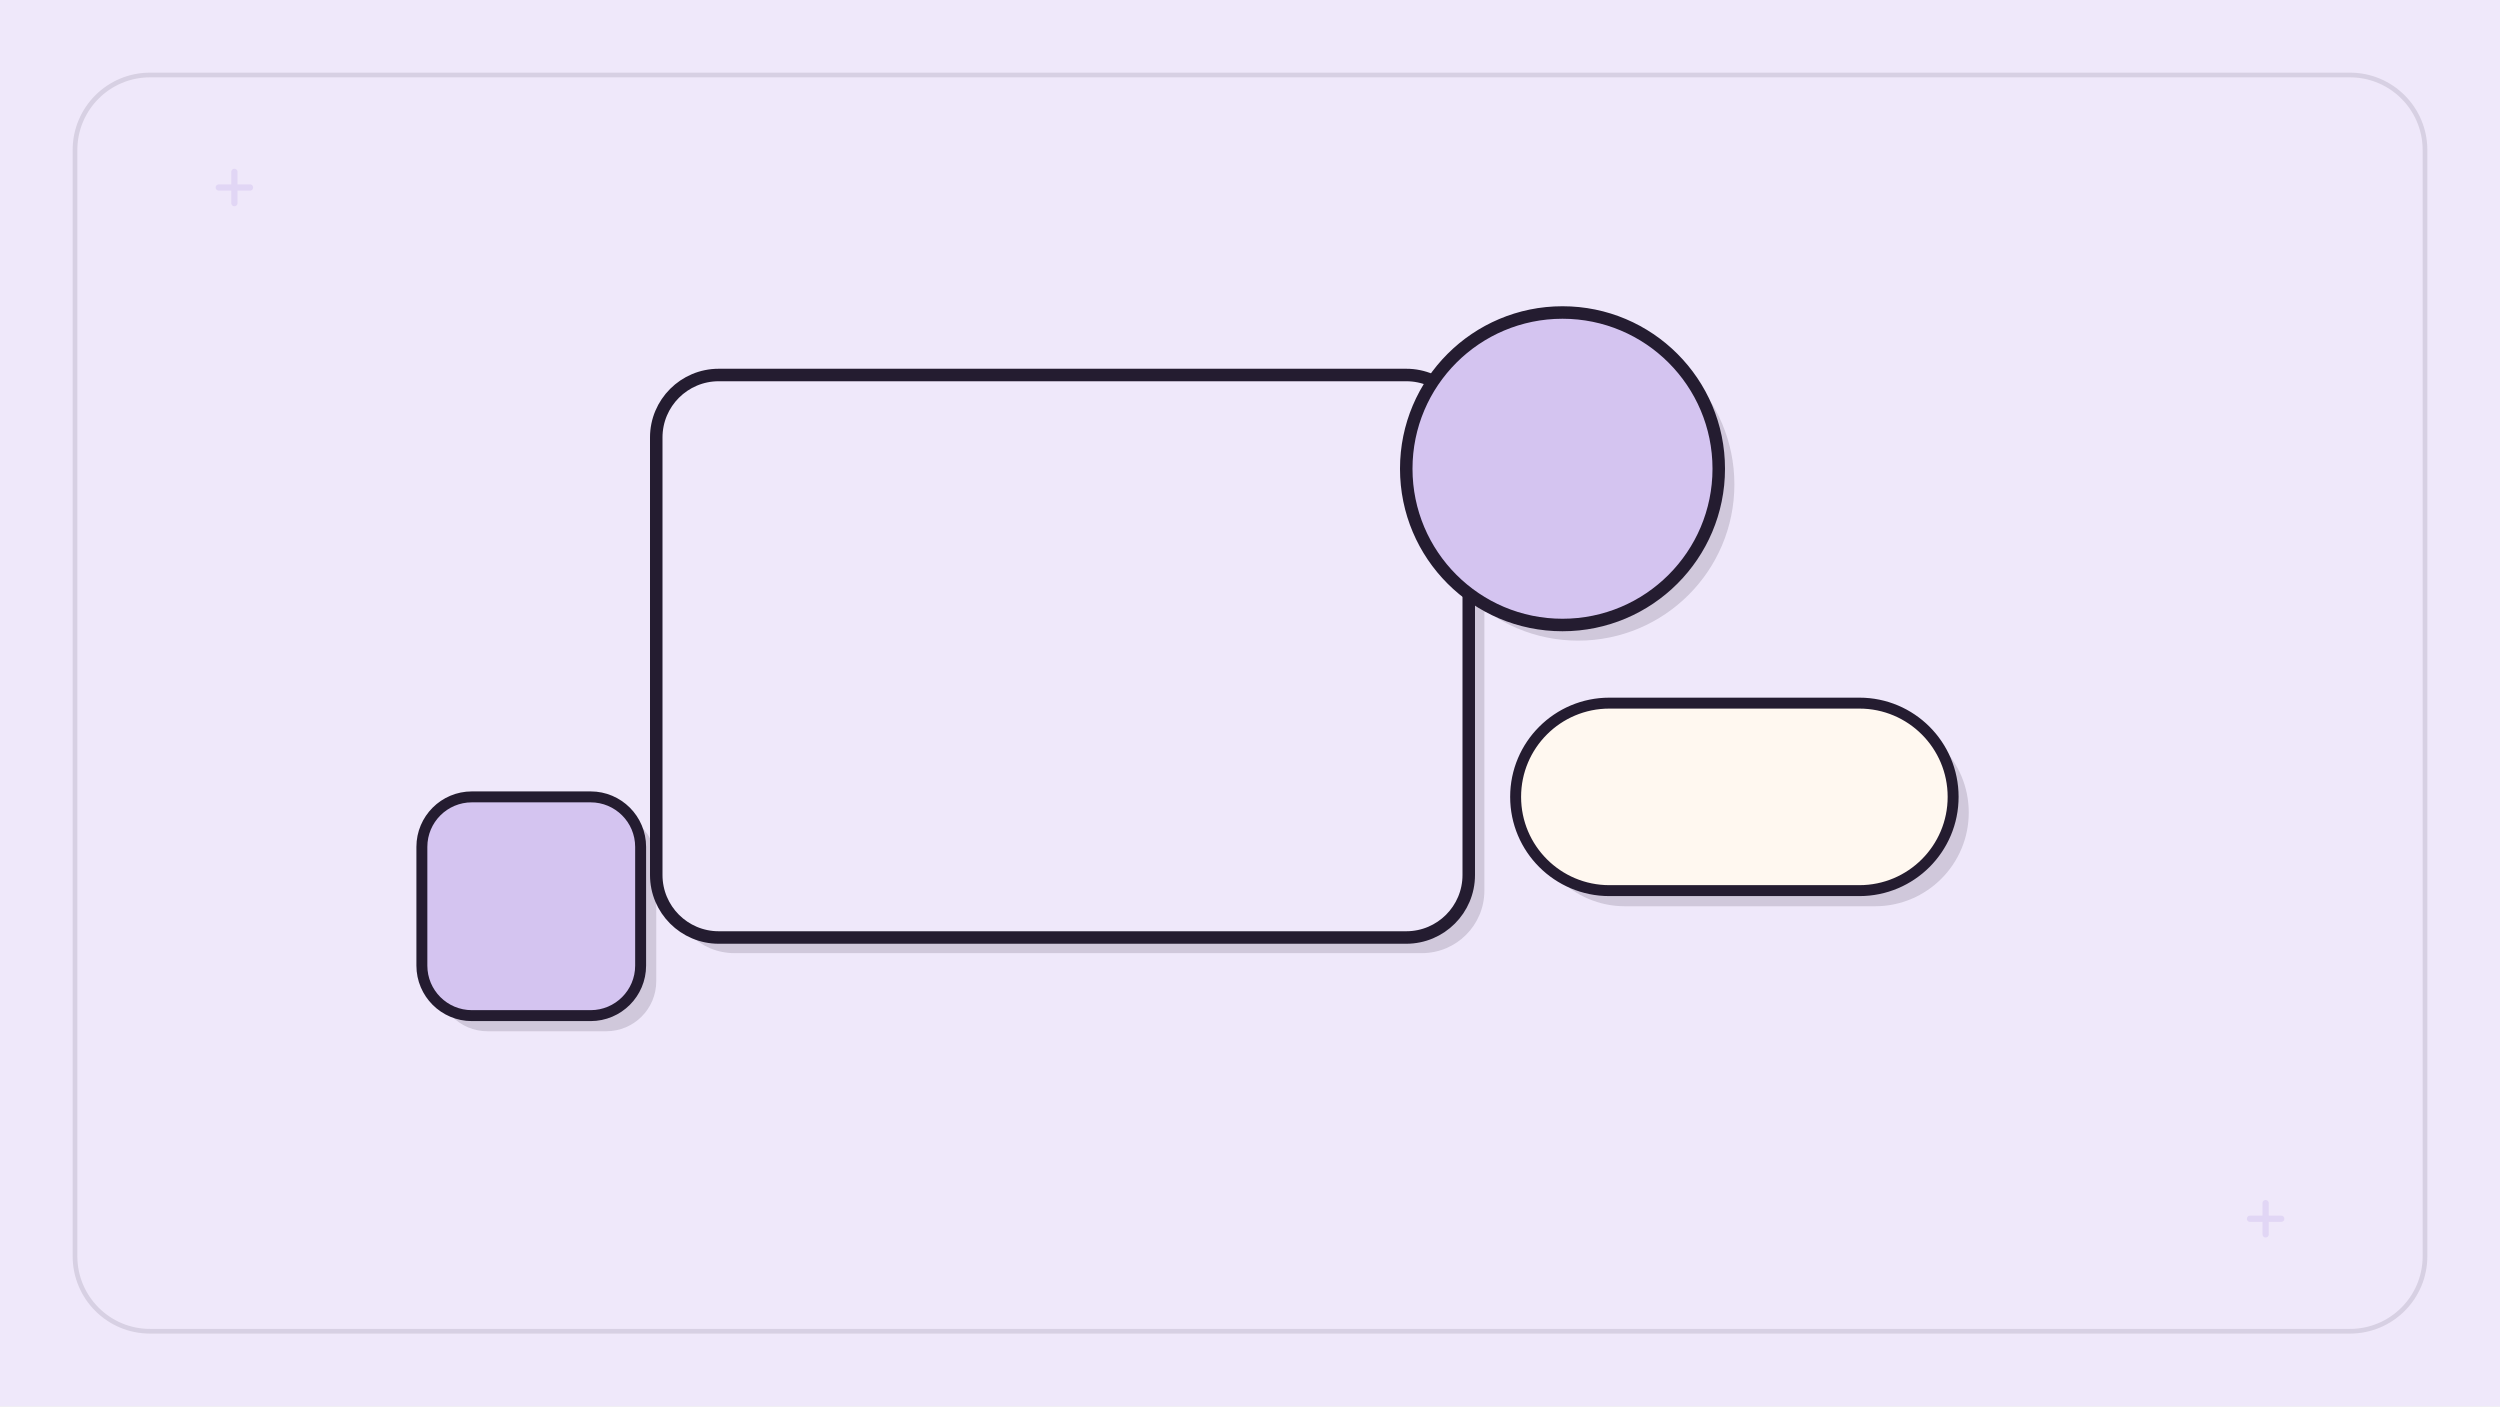
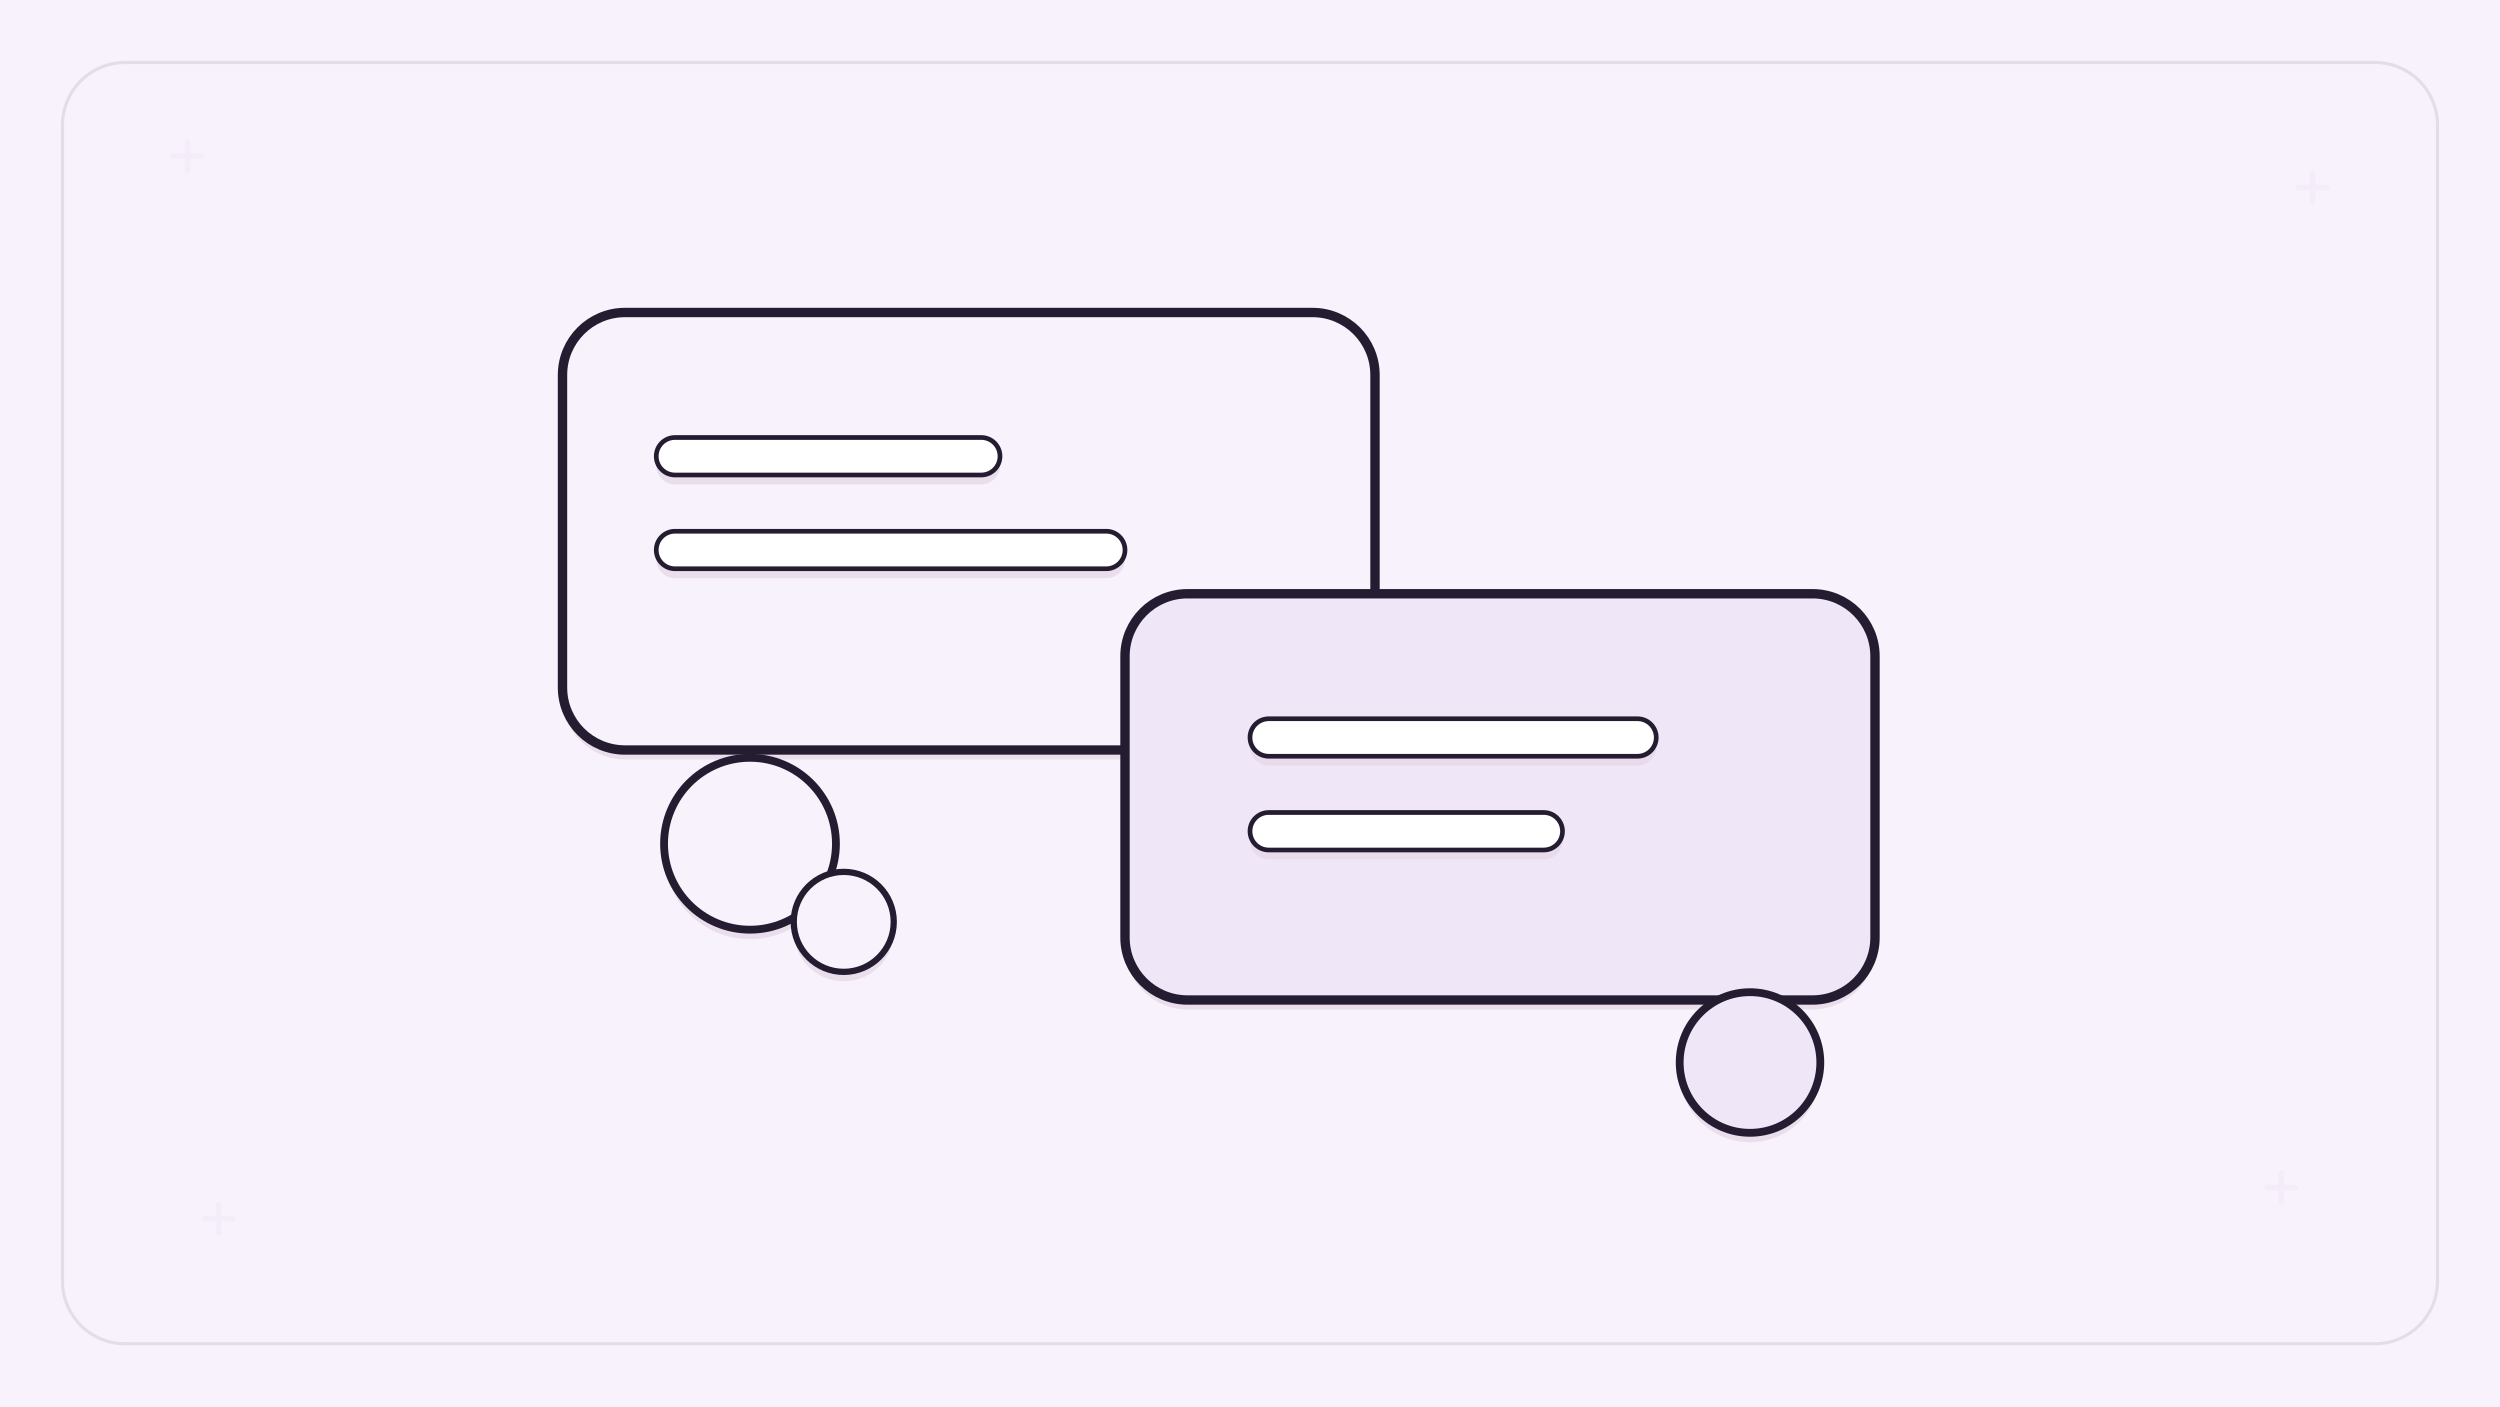
<svg xmlns="http://www.w3.org/2000/svg" viewBox="0 0 1600 900" width="1600" height="900" role="img" aria-label="Generated cover art (opinion motif). Not a photo.">
-   <rect width="1600" height="900" fill="#efe8fa" />
-   <rect x="48" y="48" width="1504" height="804" rx="48" fill="none" stroke="#241c30" stroke-width="3" opacity=".12" />
-   <rect x="430" y="250" width="520" height="360" rx="40" fill="#241c30" opacity=".16" />
-   <rect x="420" y="240" width="520" height="360" rx="40" fill="#efe8fa" stroke="#241c30" stroke-width="8" />
-   <circle cx="1010" cy="310" r="100" fill="#241c30" opacity=".16" />
-   <circle cx="1000" cy="300" r="100" fill="#d4c4f0" stroke="#241c30" stroke-width="8" />
-   <rect x="980" y="460" width="280" height="120" rx="60" fill="#241c30" opacity=".16" />
-   <rect x="970" y="450" width="280" height="120" rx="60" fill="#fff8f0" stroke="#241c30" stroke-width="7" />
-   <rect x="280" y="520" width="140" height="140" rx="32" fill="#241c30" opacity=".16" />
-   <rect x="270" y="510" width="140" height="140" rx="32" fill="#d4c4f0" stroke="#241c30" stroke-width="7" />
-   <g stroke="#d4c4f0" stroke-width="4" stroke-linecap="round" opacity=".5">
-     <line x1="140" y1="120" x2="160" y2="120" />
-     <line x1="150" y1="110" x2="150" y2="130" />
-     <line x1="1440" y1="780" x2="1460" y2="780" />
-     <line x1="1450" y1="770" x2="1450" y2="790" />
+   <rect width="1600" height="900" fill="#f7f2fb" />
+   <rect x="40" y="40" width="1520" height="820" rx="40" fill="none" stroke="#241c30" stroke-width="2" opacity="0.1" />
+   <rect x="360" y="206" width="520" height="280" rx="40" fill="#e7d9ea" opacity="0.85" />
+   <rect x="360" y="200" width="520" height="280" rx="40" fill="#f7f2fb" stroke="#241c30" stroke-width="6" />
+   <rect x="720" y="386" width="480" height="260" rx="40" fill="#e7d9ea" opacity="0.85" />
+   <rect x="720" y="380" width="480" height="260" rx="40" fill="#efe6f7" stroke="#241c30" stroke-width="6" />
+   <circle cx="480" cy="546" r="55" fill="#e7d9ea" opacity="0.85" />
+   <circle cx="480" cy="540" r="55" fill="#f7f2fb" stroke="#241c30" stroke-width="5" />
+   <circle cx="540" cy="596" r="32" fill="#e7d9ea" opacity="0.85" />
+   <circle cx="540" cy="590" r="32" fill="#f7f2fb" stroke="#241c30" stroke-width="4" />
+   <circle cx="1120" cy="686" r="45" fill="#e7d9ea" opacity="0.85" />
+   <circle cx="1120" cy="680" r="45" fill="#efe6f7" stroke="#241c30" stroke-width="5" />
+   <rect x="420" y="286" width="220" height="24" rx="12" fill="#e7d9ea" opacity="0.85" />
+   <rect x="420" y="280" width="220" height="24" rx="12" fill="#ffffff" stroke="#241c30" stroke-width="3" />
+   <rect x="420" y="346" width="300" height="24" rx="12" fill="#e7d9ea" opacity="0.85" />
+   <rect x="420" y="340" width="300" height="24" rx="12" fill="#ffffff" stroke="#241c30" stroke-width="3" />
+   <rect x="800" y="466" width="260" height="24" rx="12" fill="#e7d9ea" opacity="0.85" />
+   <rect x="800" y="460" width="260" height="24" rx="12" fill="#ffffff" stroke="#241c30" stroke-width="3" />
+   <rect x="800" y="526" width="200" height="24" rx="12" fill="#e7d9ea" opacity="0.85" />
+   <rect x="800" y="520" width="200" height="24" rx="12" fill="#ffffff" stroke="#241c30" stroke-width="3" />
+   <g stroke="#efe6f7" stroke-width="3.5" stroke-linecap="round" opacity="0.45">
+     <line x1="111" y1="100" x2="129" y2="100" />
+     <line x1="120" y1="91" x2="120" y2="109" />
+   </g>
+   <g stroke="#efe6f7" stroke-width="3.5" stroke-linecap="round" opacity="0.45">
+     <line x1="1471" y1="120" x2="1489" y2="120" />
+     <line x1="1480" y1="111" x2="1480" y2="129" />
+   </g>
+   <g stroke="#efe6f7" stroke-width="3.5" stroke-linecap="round" opacity="0.45">
+     <line x1="131" y1="780" x2="149" y2="780" />
+     <line x1="140" y1="771" x2="140" y2="789" />
+   </g>
+   <g stroke="#efe6f7" stroke-width="3.5" stroke-linecap="round" opacity="0.45">
+     <line x1="1451" y1="760" x2="1469" y2="760" />
+     <line x1="1460" y1="751" x2="1460" y2="769" />
  </g>
</svg>
